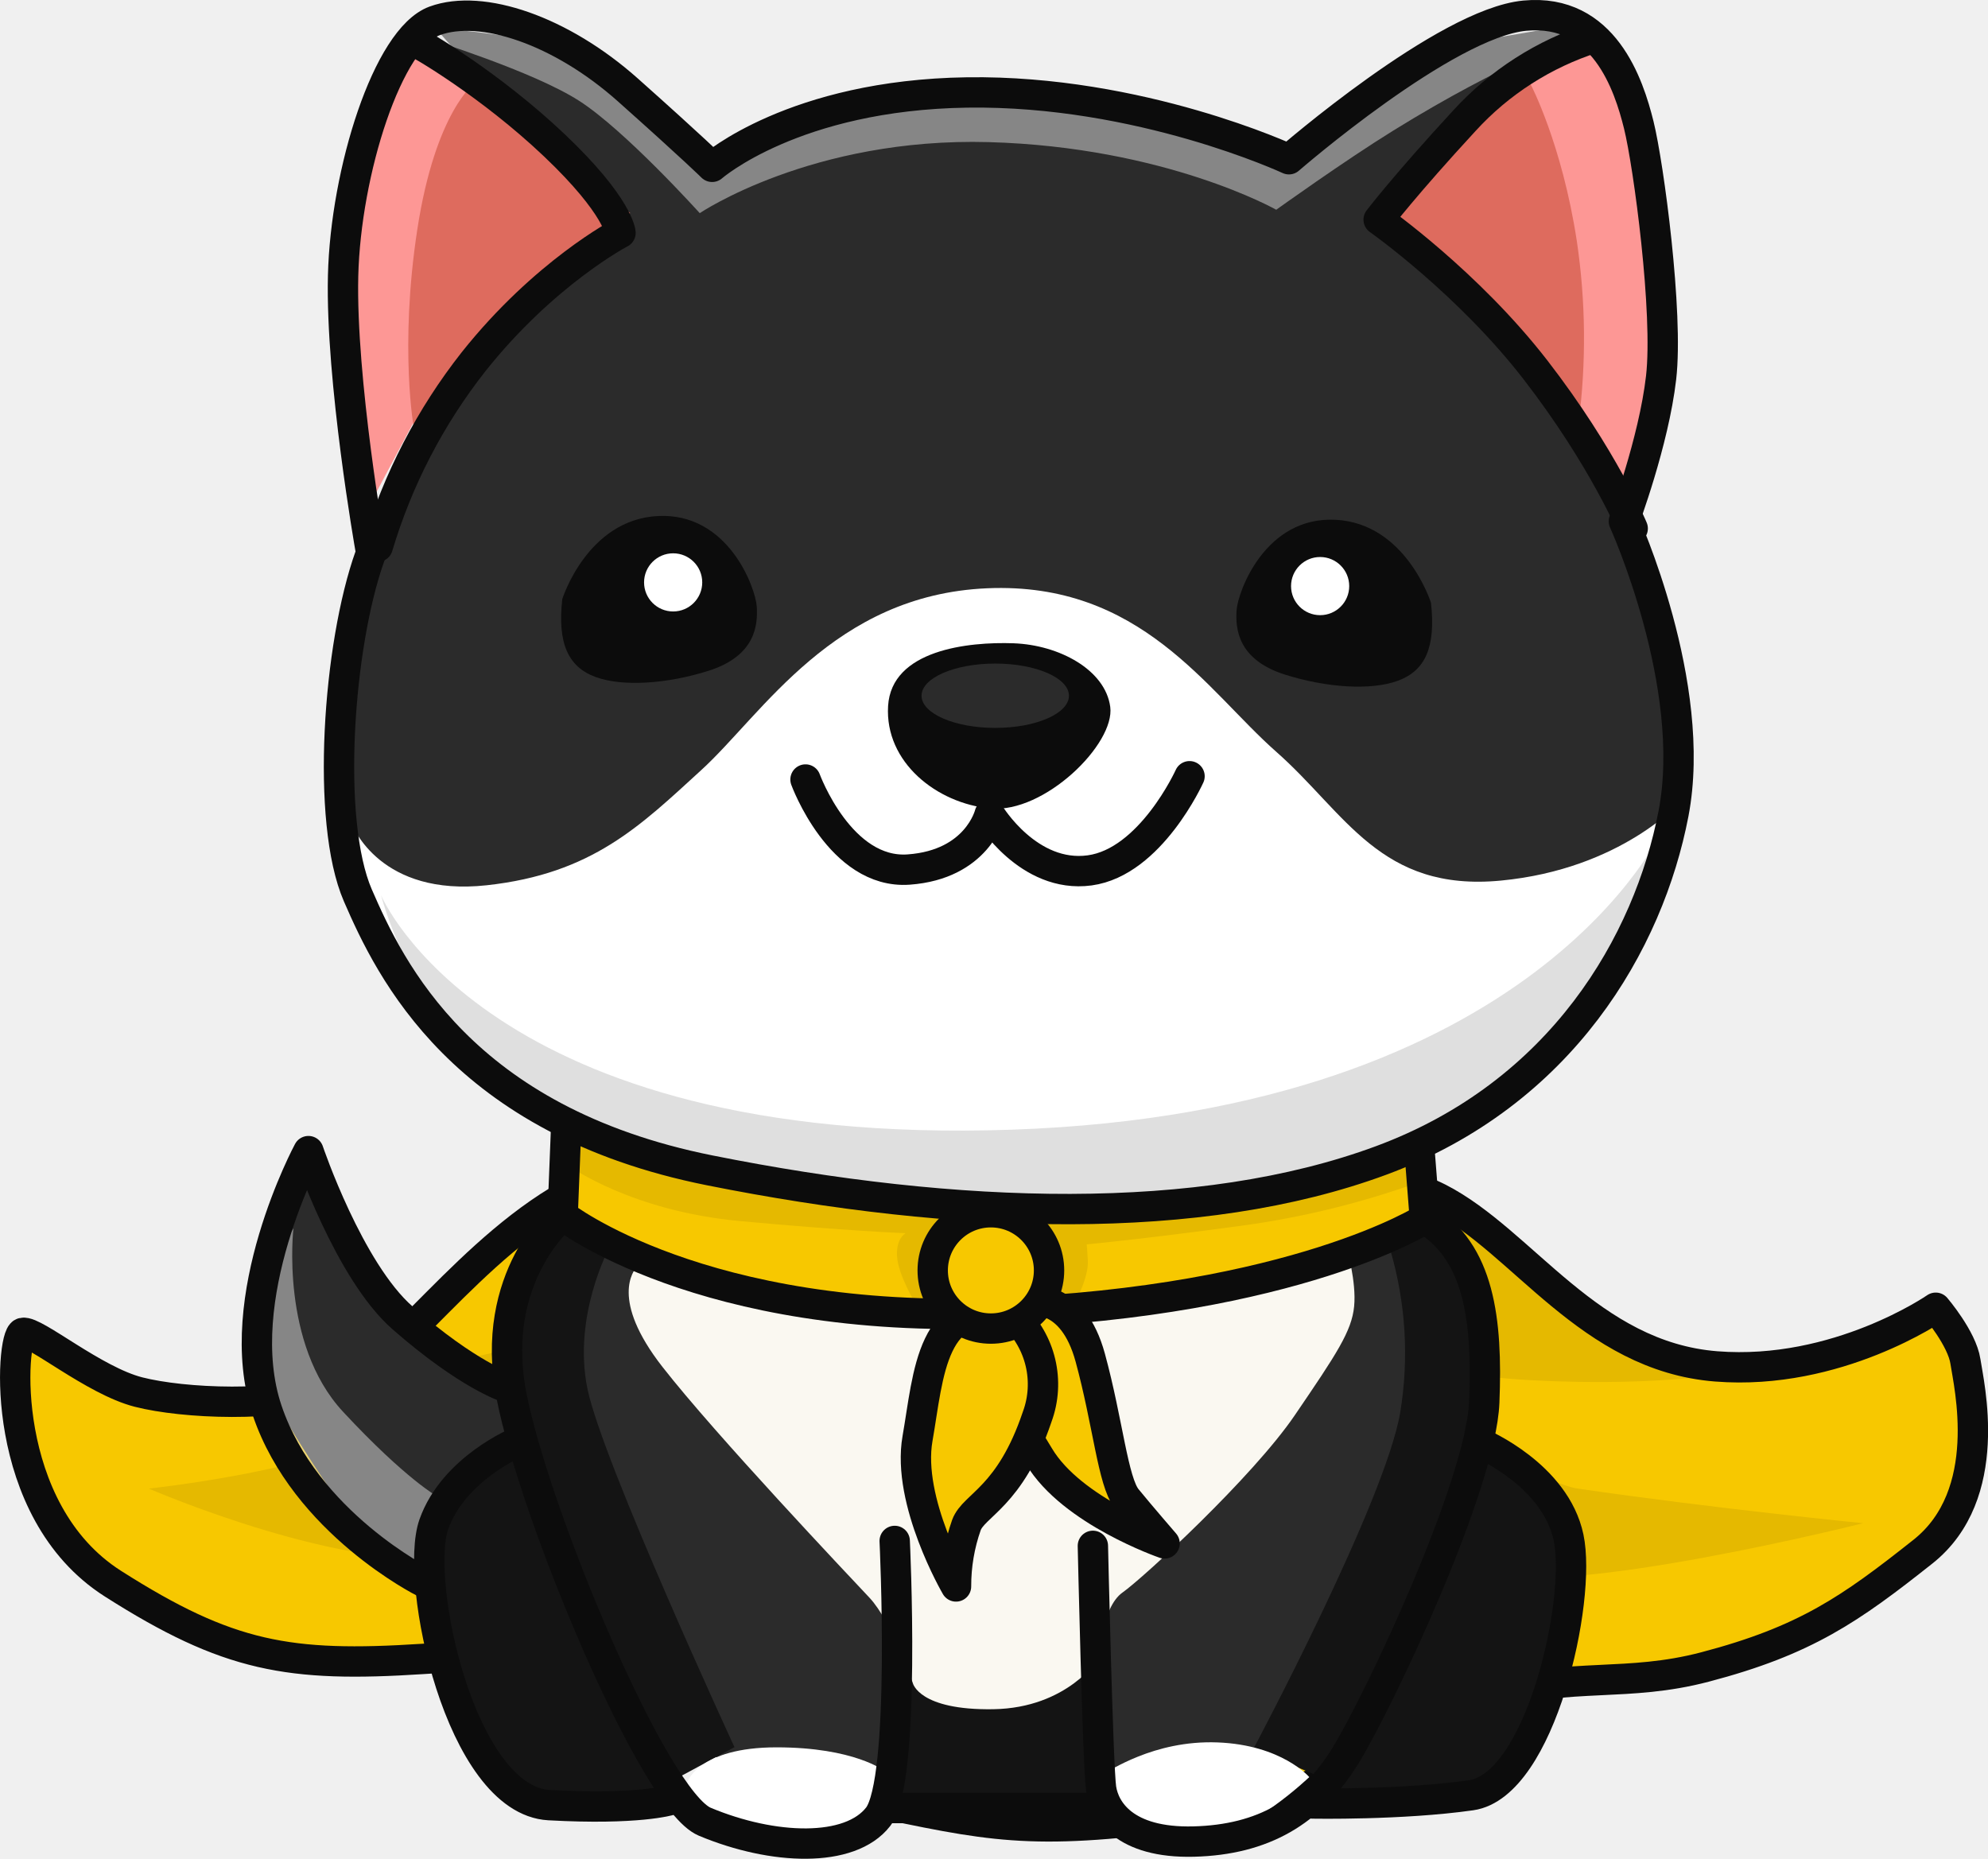
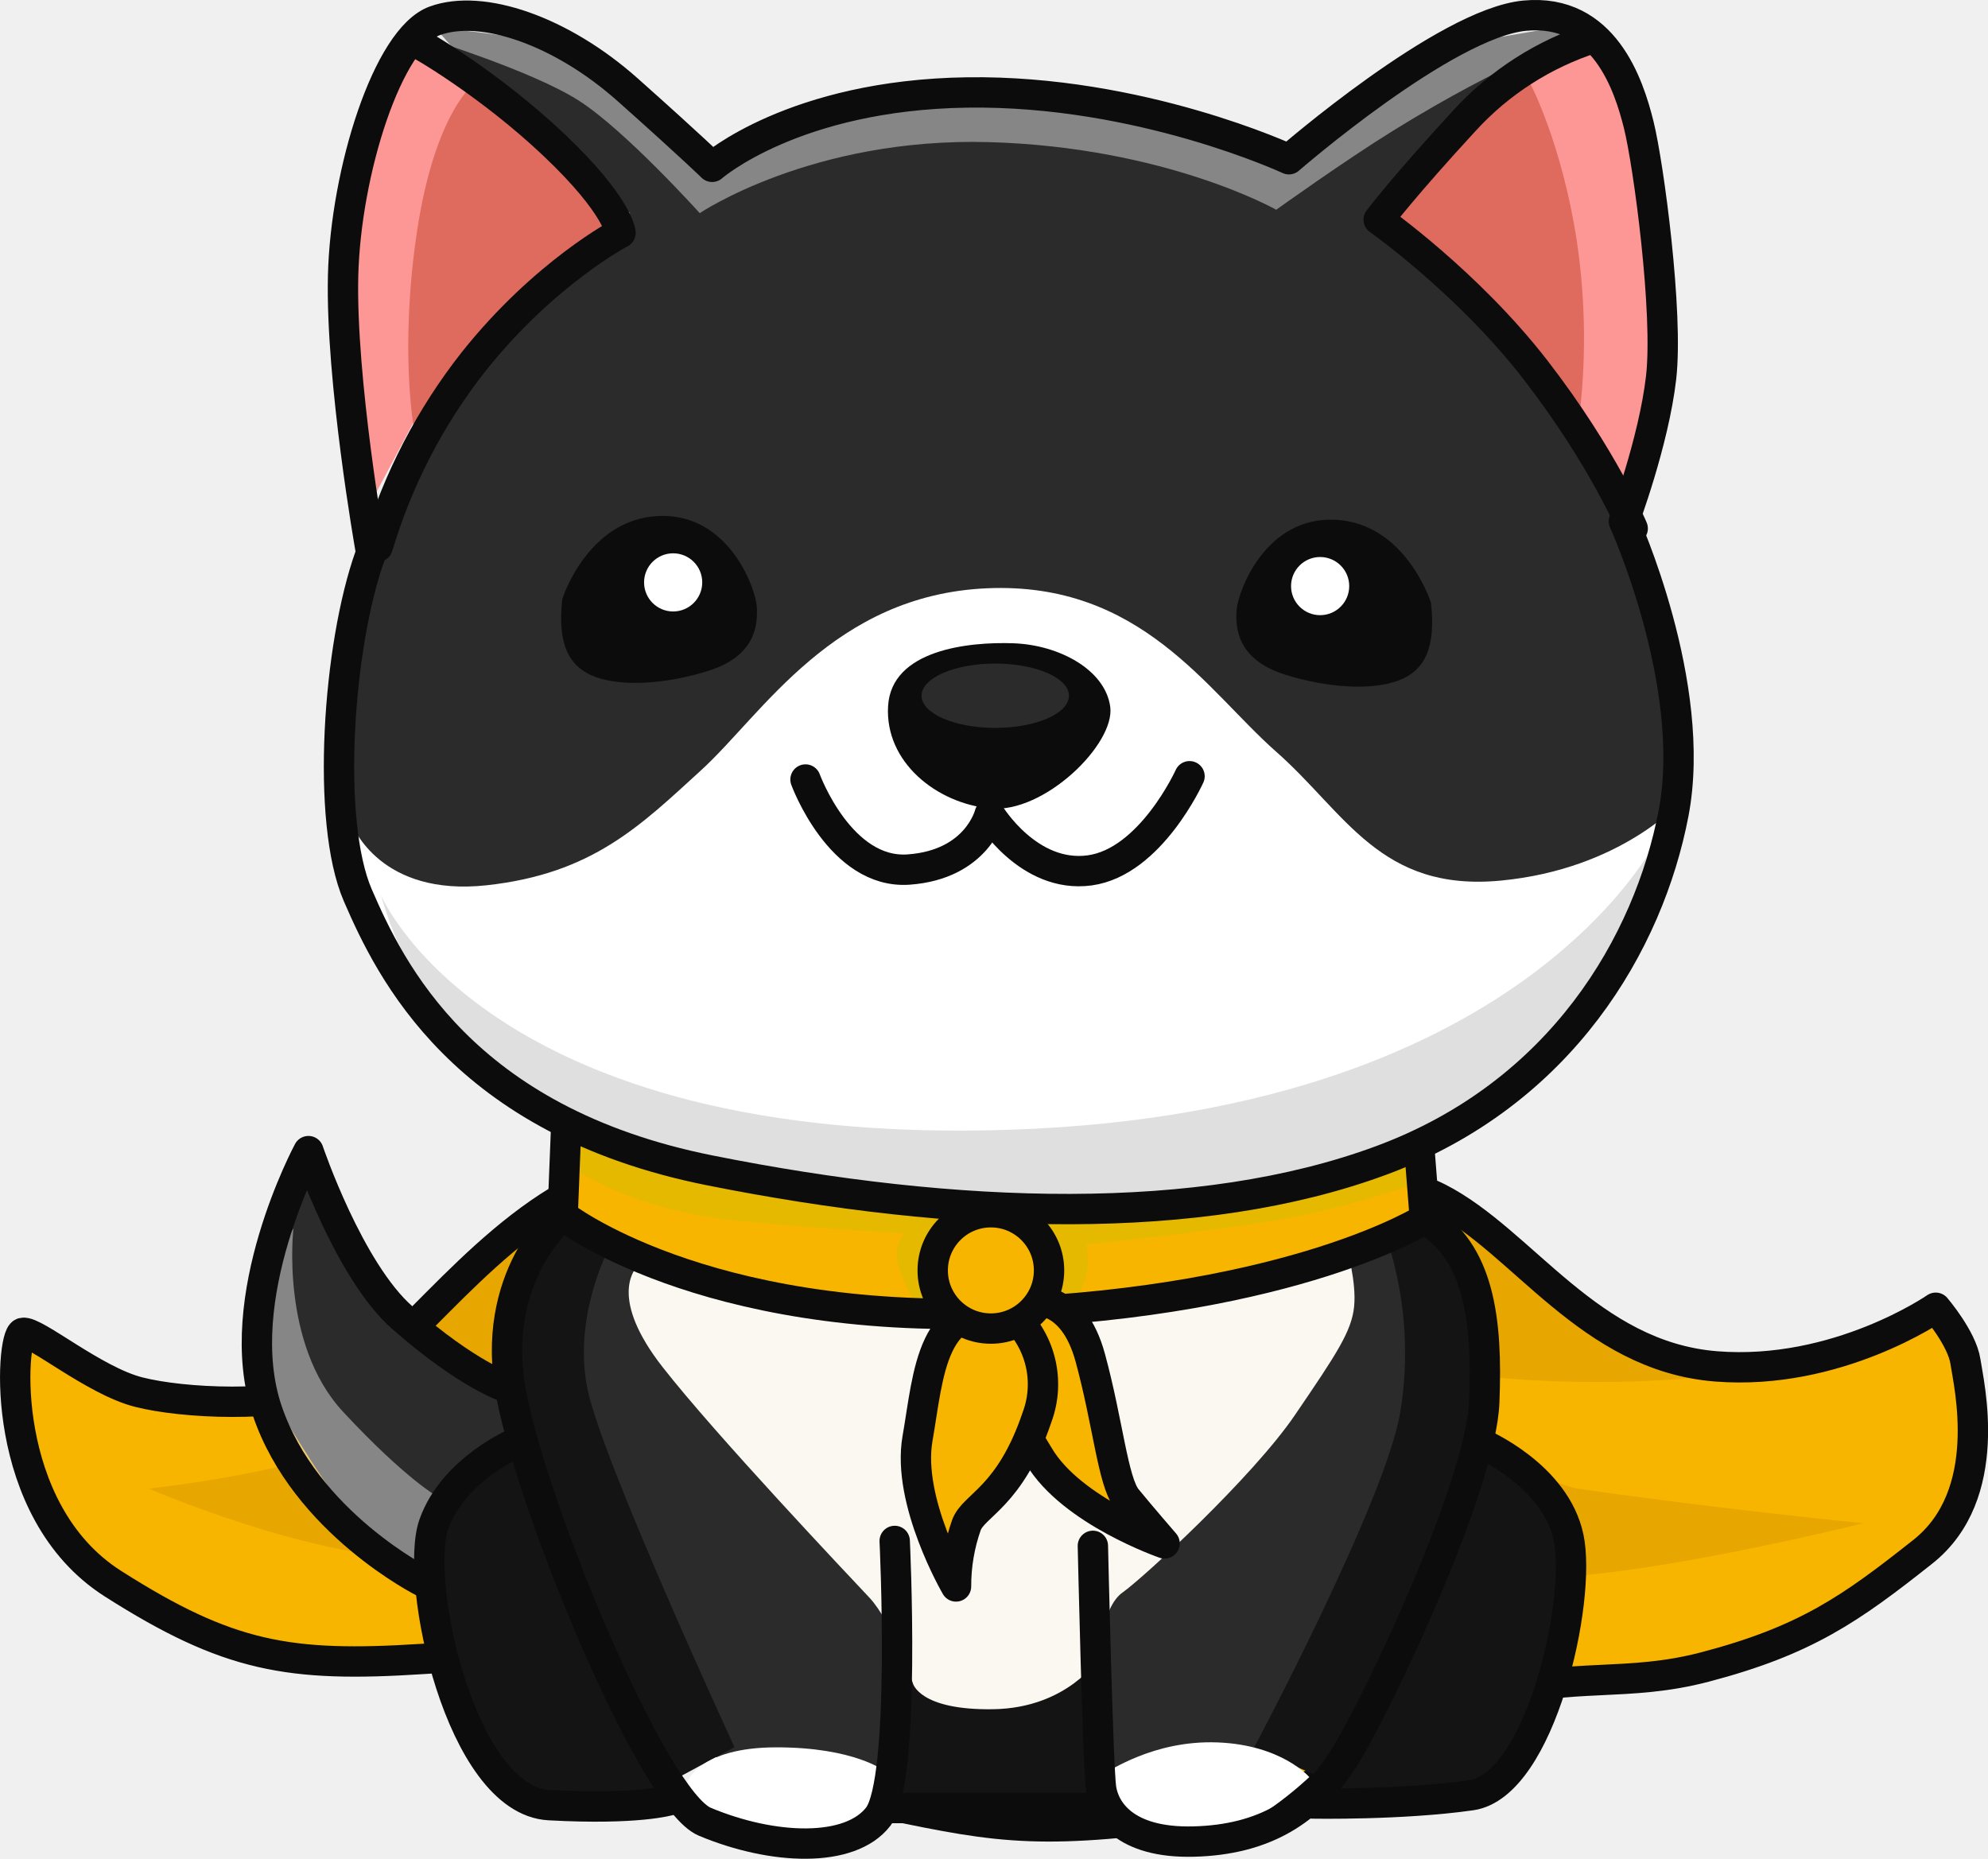
<svg xmlns="http://www.w3.org/2000/svg" viewBox="0 0 327.43 306.18">
  <defs>
-     <style>.cls-1,.cls-13{fill:#f7c800;}.cls-2{fill:#e5b900;}.cls-3{fill:none;}.cls-13,.cls-3{stroke:#0c0c0c;stroke-linecap:round;stroke-linejoin:round;stroke-width:5px;}.cls-4{fill:#2b2b2b;}.cls-5{fill:#141414;}.cls-6{fill:#faf8f1;}.cls-7{fill:#fff;}.cls-8{fill:#fd9795;}.cls-9{fill:#de6b5e;}.cls-10{fill:#e5e5e5;opacity:0.49;}.cls-11{fill:#dfdfdf;}.cls-12{fill:#0c0c0c;}</style>
+     <style>.cls-1,.cls-14{fill:#f8b500;}.cls-2{fill:#e8a600;}.cls-3{fill:none;}.cls-14,.cls-3{stroke:#0c0c0c;stroke-linecap:round;stroke-linejoin:round;stroke-width:5px;}.cls-4{fill:#2b2b2b;}.cls-5{fill:#141414;}.cls-6{fill:#faf8f1;}.cls-7{fill:#e5b900;}.cls-8{fill:#fff;}.cls-9{fill:#fd9795;}.cls-10{fill:#de6b5e;}.cls-11{fill:#e5e5e5;opacity:0.49;}.cls-12{fill:#dfdfdf;}.cls-13{fill:#0c0c0c;}</style>
  </defs>
  <g id="Layer_2" data-name="Layer 2">
    <g id="Layer_2-2" data-name="Layer 2">
      <path class="cls-1" d="M155.83,190.51s-35.44,7.34-53.17,16.41-38,18.53-47.52,21.75-24.95,2.51-32.32.63S5.7,219.14,3.75,219.55-.4,248.76,18.6,260.86s29,13.82,51,12.4,33.33-2,38.38,1.67,7.9,16,30.37,20.67,28.86,6.77,51.88,4,32.53-7.43,36.59-13.17,6.78-2.61,20.79-6.4,17.24-5.85,30.47-5.44,27.79-9.83,39.72-19.31,6.47-27.3,5.94-31.07-4.89-8.84-4.89-8.84-16.16,10.53-36.16,9.66-43-9.09-57.3-16.58S188,193.4,182,192,166.5,190.14,155.83,190.51Z" />
      <path class="cls-2" d="M75.67,223a52.38,52.38,0,0,1-15.28,13.6c-9.87,5.8-35.88,8.6-35.88,8.6s34.07,14.78,52,10.88,41.6-35.51,41.6-35.51-5.72,48.41,2.11,56.17,32.67,19.1,43,20.83,42.37-2,47-4.87S223.38,272,223.3,264s-5.8-31.4-5.8-31.4,14.25,22.3,27.37,26.46,62-8.16,62-8.16-24.75-2.45-47.06-5.71c-8.69-1.27-44.52-25.1-41.92-25.49s12.07,6.48,34.32,7.65,34.61-1.5,34.61-1.5-21.3-4.87-48-25.28c-9.51-7.28-48.94-5.93-56.93-8.52s-37.16.48-43,2.17-32.68,11.89-42.53,17S75.67,223,75.67,223Z" />
-       <path class="cls-1" d="M63.64,225.42c1,0,11.64-.11,28.94-5.9s34.06-14.9,42.56-18.15,6.92-4.48,14.05-5.2,10.7-1.3,10.7-1.3l-4.06-4.36s-40-3.23-54.06,2.44S63.64,225.42,63.64,225.42Z" />
+       <path class="cls-2" d="M63.64,225.42c1,0,11.64-.11,28.94-5.9s34.06-14.9,42.56-18.15,6.92-4.48,14.05-5.2,10.7-1.3,10.7-1.3l-4.06-4.36s-40-3.23-54.06,2.44S63.64,225.42,63.64,225.42Z" />
      <path class="cls-3" d="M155.83,190.51s-42.86-3.64-60.59,5.43-30.63,29.51-40.1,32.73-24.95,2.51-32.32.63S5.7,219.14,3.75,219.55-.4,248.76,18.6,260.86s29,13.82,51,12.4,33.33-2,38.38,1.67,7.9,16,30.37,20.67,28.86,6.77,51.88,4,32.53-7.43,36.59-13.17,4.33-3.43,18.34-7.21,22.83-1.27,35.64-4.63c16.59-4.35,24-9.56,35.91-19s7.56-27.57,7-31.34-4.89-8.84-4.89-8.84-16.2,11.24-36.16,9.66c-20.9-1.65-31.84-20.61-45.69-27.7-14.37-7.36-48.94-3.9-55-5.26S166.5,190.14,155.83,190.51Z" />
      <path class="cls-4" d="M83.15,228.79c-1.09-.27-13.33-6.53-18.5-13.06s-15.23-23.39-15.23-23.39-8.23,24.28-7.41,30.8S60.37,254,60.37,254l10.81,4.29,15.51-20.47Z" />
      <polygon class="cls-5" points="187.77 296.26 138.71 296.97 139.19 274.49 187.07 274.49 187.77 296.26" />
      <path class="cls-4" d="M97.57,205.67c1.09.54,64.75,11.15,66.38,11.15s48.15-6,49-6.26,21-6.53,21-6.53l-3,59.58-26.11,29.11-24.49.82.55-18-32.1,1.36-4.9,15.24-29.11-3.27L88.87,231.24Z" />
      <path class="cls-5" d="M100.29,205.67s-6,11.15-3.53,23.12,24.21,59,24.21,59l-10.07,5.44s-23.67-49-25.84-60.93-2.72-18.23.27-22S93.22,201,93.22,201Z" />
      <path class="cls-5" d="M229,205.94a60.21,60.21,0,0,1,1.63,26.66c-2.45,14.69-24.21,55.5-24.21,55.5l11.15,4.62s23.94-42.71,26.39-55.23-.54-28.29-2.45-31-6.8-5.71-6.8-5.71Z" />
      <path class="cls-6" d="M104.85,208.66c-.41.61-4.49,5.3,4.28,16.52s30.4,34.08,34.08,38,7.14,14.07,7.14,14.07,1,4.49,13.26,4.29S181,273.13,181,273.13s.41-8.36,3.88-10.81,21.42-19,28.36-29.18,9.39-13.87,9.79-17.95-1.22-9.59-1.22-9.59Z" />
      <path class="cls-1" d="M94.24,187.44l.41,12.85S117.91,217,153,217.43s81-15.71,81-15.71l-.41-12s-26.32,12.24-73.24,9S94.24,187.44,94.24,187.44Z" />
-       <path class="cls-2" d="M93.83,192.13s10.2,7.35,28,9,27.34,2,27.34,2-1.63.82-1.42,3.88,3.06,7.75,3.06,7.75l25.91.41s2.63-4.52,2.45-7.55c-.21-3.47-.21-2.65-.21-2.65s9-.82,25.51-3.07a142.64,142.64,0,0,0,29.17-7.14v-5.1s-37.13,10.82-68.14,9.59-71.21-11.83-71.21-11.83Z" />
-       <path class="cls-7" d="M56.76,130.85s3.81,33.46,22.86,44.62,48.42,25,94.4,22.85,76.17-16,83-24.21,18.23-43.53,17.41-43.53-86.24-48.7-88.14-49S56.76,130.85,56.76,130.85Z" />
+       <path class="cls-7" d="M93.83,192.13s10.2,7.35,28,9,27.34,2,27.34,2-1.63.82-1.42,3.88,3.06,7.75,3.06,7.75l25.91.41s2.63-4.52,2.45-7.55c-.21-3.47-.21-2.65-.21-2.65s9-.82,25.51-3.07a142.64,142.64,0,0,0,29.17-7.14v-5.1s-37.13,10.82-68.14,9.59-71.21-11.83-71.21-11.83Z" />
+       <path class="cls-8" d="M56.76,130.85s3.81,33.46,22.86,44.62,48.42,25,94.4,22.85,76.17-16,83-24.21,18.23-43.53,17.41-43.53-86.24-48.7-88.14-49S56.76,130.85,56.76,130.85Z" />
      <path class="cls-4" d="M57.85,135.48c.27.81,4.9,12.24,22.31,10.34s25.3-9.8,35.37-19,21.76-28.83,47.06-29.92,36.18,16.86,47.61,26.93,17.14,23.12,37,21.22,29.65-13.06,29.65-13.06-.27-41.08-20.68-67.19S226,35.91,226,35.91L258.89,4.08,237.16,7.79,212.65,25.3S180.82,14.14,162.86,15s-45.16,11.7-45.16,11.7S105.19,13.6,98.12,9.79,71.73,4.62,71.73,4.62,82.88,17.68,88.59,21.49s13.88,16.87,13.88,16.87L74.72,63.93,56.49,106.1Z" />
-       <path class="cls-8" d="M60.84,83.24s-3.53-29.65-4.08-41.62S62.21,8.43,68.73,9,90.5,27.48,90.5,27.48Z" />
-       <path class="cls-8" d="M229.24,34S256.17,3.26,263.52,7.89s12.79,45.7,10.61,53.32S268.42,83,268.42,83s-14.69-25.84-22.58-32.64S229.24,34,229.24,34Z" />
-       <path class="cls-9" d="M78.26,13.6s-6.53,4.63-9.53,24.21-.54,32.92-.54,32.92S75,58.22,84.79,50.87s19-15.78,19-15.78Z" />
-       <path class="cls-9" d="M252.09,13.87s5.17,9.8,7.62,25.85A109.05,109.05,0,0,1,260,69.64s-10.61-14.14-18.22-21a180.51,180.51,0,0,1-13.61-13.6S248.28,15.51,252.09,13.87Z" />
-       <path class="cls-10" d="M69.55,6c1.36.55,18.23,5.72,25.84,10.61s19.86,18.5,19.86,18.5,18.5-12.51,47.61-11.7S210.2,34.55,210.2,34.55s11.24-8.07,19.31-13.06C248,10.06,259.44,6.26,259.44,6.26s-4.9-5.17-16.32-.82-31.83,20.4-31.83,20.4S185.17,13.6,166.13,14.42,117.7,26.66,117.7,26.66,100.29,7.62,90.23,4.9,69.55,6,69.55,6Z" />
-       <path class="cls-11" d="M62.75,147.45s17.41,41.62,103.92,38.63,107.19-49.51,107.19-49.51-6.26,56.31-83,60.93C190.88,197.5,81.52,213.55,62.75,147.45Z" />
-       <path class="cls-7" d="M113.21,293.54s1.84-5.72,14.69-5.72,17.76,3.88,17.76,3.88,1.63,8-4.09,9.79-18.15,2-22.44,0S113.21,293.54,113.21,293.54Z" />
-       <path class="cls-7" d="M181.77,292.11c.82-.21,8.16-5.51,18.77-5.1s15.1,5.71,15.1,5.71-9.79,9.39-16.94,9.79-13-1.83-14.07-2.65S181.77,292.11,181.77,292.11Z" />
-       <path class="cls-10" d="M48.33,202.33s-2.24,19,8.16,30.2S72.2,246.61,72.2,246.61l-3.26,11.22s-14.08-7.75-18.36-15.71-10.41-23.26-8.17-28.77A73,73,0,0,1,48.33,202.33Z" />
+       <path class="cls-9" d="M60.84,83.24s-3.53-29.65-4.08-41.62S62.21,8.43,68.73,9,90.5,27.48,90.5,27.48Z" />
+       <path class="cls-9" d="M229.24,34S256.17,3.26,263.52,7.89s12.79,45.7,10.61,53.32S268.42,83,268.42,83s-14.69-25.84-22.58-32.64S229.24,34,229.24,34Z" />
+       <path class="cls-10" d="M78.26,13.6s-6.53,4.63-9.53,24.21-.54,32.92-.54,32.92S75,58.22,84.79,50.87s19-15.78,19-15.78Z" />
+       <path class="cls-10" d="M252.09,13.87s5.17,9.8,7.62,25.85A109.05,109.05,0,0,1,260,69.64s-10.61-14.14-18.22-21a180.51,180.51,0,0,1-13.61-13.6S248.28,15.51,252.09,13.87Z" />
+       <path class="cls-11" d="M69.55,6c1.36.55,18.23,5.72,25.84,10.61s19.86,18.5,19.86,18.5,18.5-12.51,47.61-11.7S210.2,34.55,210.2,34.55s11.24-8.07,19.31-13.06C248,10.06,259.44,6.26,259.44,6.26s-4.9-5.17-16.32-.82-31.83,20.4-31.83,20.4S185.17,13.6,166.13,14.42,117.7,26.66,117.7,26.66,100.29,7.62,90.23,4.9,69.55,6,69.55,6Z" />
+       <path class="cls-12" d="M62.75,147.45s17.41,41.62,103.92,38.63,107.19-49.51,107.19-49.51-6.26,56.31-83,60.93C190.88,197.5,81.52,213.55,62.75,147.45Z" />
+       <path class="cls-8" d="M113.21,293.54s1.84-5.72,14.69-5.72,17.76,3.88,17.76,3.88,1.63,8-4.09,9.79-18.15,2-22.44,0S113.21,293.54,113.21,293.54Z" />
+       <path class="cls-8" d="M181.77,292.11c.82-.21,8.16-5.51,18.77-5.1s15.1,5.71,15.1,5.71-9.79,9.39-16.94,9.79-13-1.83-14.07-2.65S181.77,292.11,181.77,292.11Z" />
+       <path class="cls-11" d="M48.33,202.33s-2.24,19,8.16,30.2S72.2,246.61,72.2,246.61l-3.26,11.22s-14.08-7.75-18.36-15.71-10.41-23.26-8.17-28.77A73,73,0,0,1,48.33,202.33Z" />
      <path class="cls-5" d="M84.51,238.85c-.81,0-12.51,6.53-13.33,13.88s2.45,34.82,7.89,39.17,13.33,5.72,19.86,5.44,12.79-1.08,12.79-1.08Z" />
      <path class="cls-5" d="M245.56,239.13s10.89,4.89,13.61,13.33-3.81,31.55-7.35,36.18-6.53,6.8-11.7,7.34-23.66-.27-23.66-.27Z" />
-       <path class="cls-12" d="M92.61,98.68S96.69,85.62,108.32,85s16.12,11.84,16.32,14.9-.2,8.16-8,10.61c-6.75,2.13-14.08,2.65-18.56,1S91.79,106,92.61,98.68Z" />
+       <path class="cls-13" d="M92.61,98.68S96.69,85.62,108.32,85s16.12,11.84,16.32,14.9-.2,8.16-8,10.61c-6.75,2.13-14.08,2.65-18.56,1S91.79,106,92.61,98.68Z" />
      <path class="cls-3" d="M61,90.32s-4.9-27.75-4.49-44.89,7.35-39.17,15.1-42S92.4,5,103.42,14.82s13.87,12.66,13.87,12.66,13.47-11.84,42-12.25,53,11,53,11S238.08,3.81,251.14,2.58s17.14,11.43,18.77,18,4.9,31,3.68,41.62-6.13,23.67-6.13,23.67,12.25,26.93,8.17,48.15-18.37,46.11-48.16,57.13-69.78,9.79-110.58,1.63-52.64-33.05-57.95-45.29-3.26-41.22,2-55.91" />
      <path class="cls-3" d="M68.19,6.8c.82.27,12.51,7.07,23.12,17.14S102.2,38.36,102.2,38.36,89.68,44.89,78,59.58A91.51,91.51,0,0,0,62.21,90.05" />
      <path class="cls-3" d="M262.43,6.26a49,49,0,0,0-21.22,13.6c-9.79,10.61-14.14,16.32-14.14,16.32s14.69,10.34,25.84,24.76,16,26.11,16,26.11" />
      <path class="cls-3" d="M93.22,186.35l-.55,13.87s22.86,18,71.82,16.06,70.19-15.51,70.19-15.51l-.81-10.34" />
-       <path class="cls-13" d="M169.86,214.26s6.81-1.25,9.71,9.38,3.74,20.45,6,23.22,6.24,7.37,6.24,7.37-15.29-5.27-20.69-14.36S157.19,220.29,169.86,214.26Z" />
-       <path class="cls-13" d="M166.88,216.71a15.49,15.49,0,0,1,3.94,16.68c-4.46,13.24-10.43,14.48-11.65,17.82a30.18,30.18,0,0,0-1.71,10.11s-8.17-14-6.34-24.38S153.34,213,166.88,216.71Z" />
-       <circle class="cls-13" cx="163.2" cy="209.26" r="9.58" />
+       <path class="cls-14" d="M169.86,214.26s6.81-1.25,9.71,9.38,3.74,20.45,6,23.22,6.24,7.37,6.24,7.37-15.29-5.27-20.69-14.36S157.19,220.29,169.86,214.26Z" />
+       <path class="cls-14" d="M166.88,216.71a15.49,15.49,0,0,1,3.94,16.68c-4.46,13.24-10.43,14.48-11.65,17.82a30.18,30.18,0,0,0-1.71,10.11s-8.17-14-6.34-24.38S153.34,213,166.88,216.71Z" />
+       <circle class="cls-14" cx="163.2" cy="209.26" r="9.58" />
      <path class="cls-3" d="M92.67,200.22s-12.24,10.07-8.43,29.66,23.4,66.65,31.83,70.19c11.27,4.72,23.94,5.16,28.57-.82s2.72-45.43,2.72-45.43" />
      <path class="cls-3" d="M180,254.63s.82,36.46,1.36,40,3.81,9,15.24,8.71,19.31-4.9,25-14.15,22.31-44.61,22.86-58.21-.82-24.76-9.8-30.2" />
      <path class="cls-3" d="M85.33,237.49s-10.61,4.36-13.88,13.61,4.36,45.43,19,46.24,19.86-.81,19.86-.81" />
      <path class="cls-3" d="M243.93,237.77s12.24,5.17,14.42,15.5-4.62,40.81-16.05,42.44-26.12,1.36-26.12,1.36" />
      <path class="cls-3" d="M69.82,260.62S50.24,250.83,44,232.33s6.8-42.72,6.8-42.72,6.65,19.73,15.51,27.48c10.88,9.52,17.13,11.43,17.13,11.43" />
      <path class="cls-3" d="M132.67,128.4s5.71,15.65,17,14.83S163,134.12,163,134.12s6.39,10.61,16.46,9.25,16.46-15.51,16.46-15.51" />
-       <path class="cls-12" d="M163.13,133.17c-8.84-.82-17.41-7.62-16.86-16.87s13.19-10.61,20.67-10.34,15.1,4.35,15.92,10.47S172,134,163.13,133.17Z" />
+       <path class="cls-13" d="M163.13,133.17c-8.84-.82-17.41-7.62-16.86-16.87s13.19-10.61,20.67-10.34,15.1,4.35,15.92,10.47S172,134,163.13,133.17Z" />
      <ellipse class="cls-4" cx="163.92" cy="114.6" rx="12.14" ry="5.3" />
-       <circle class="cls-7" cx="110.87" cy="95.93" r="4.79" />
-       <path class="cls-12" d="M235.69,99.3S231.61,86.24,220,85.62s-16.12,11.84-16.33,14.9.21,8.16,8,10.61c6.75,2.13,14.08,2.65,18.57,1S236.5,106.64,235.69,99.3Z" />
-       <circle class="cls-7" cx="217.43" cy="96.54" r="4.79" />
+       <circle class="cls-8" cx="110.87" cy="95.93" r="4.79" />
+       <path class="cls-13" d="M235.69,99.3S231.61,86.24,220,85.62s-16.12,11.84-16.33,14.9.21,8.16,8,10.61c6.75,2.13,14.08,2.65,18.57,1S236.5,106.64,235.69,99.3Z" />
+       <circle class="cls-8" cx="217.43" cy="96.54" r="4.79" />
      <line class="cls-3" x1="145.86" y1="297.82" x2="181.09" y2="297.82" />
    </g>
  </g>
</svg>
